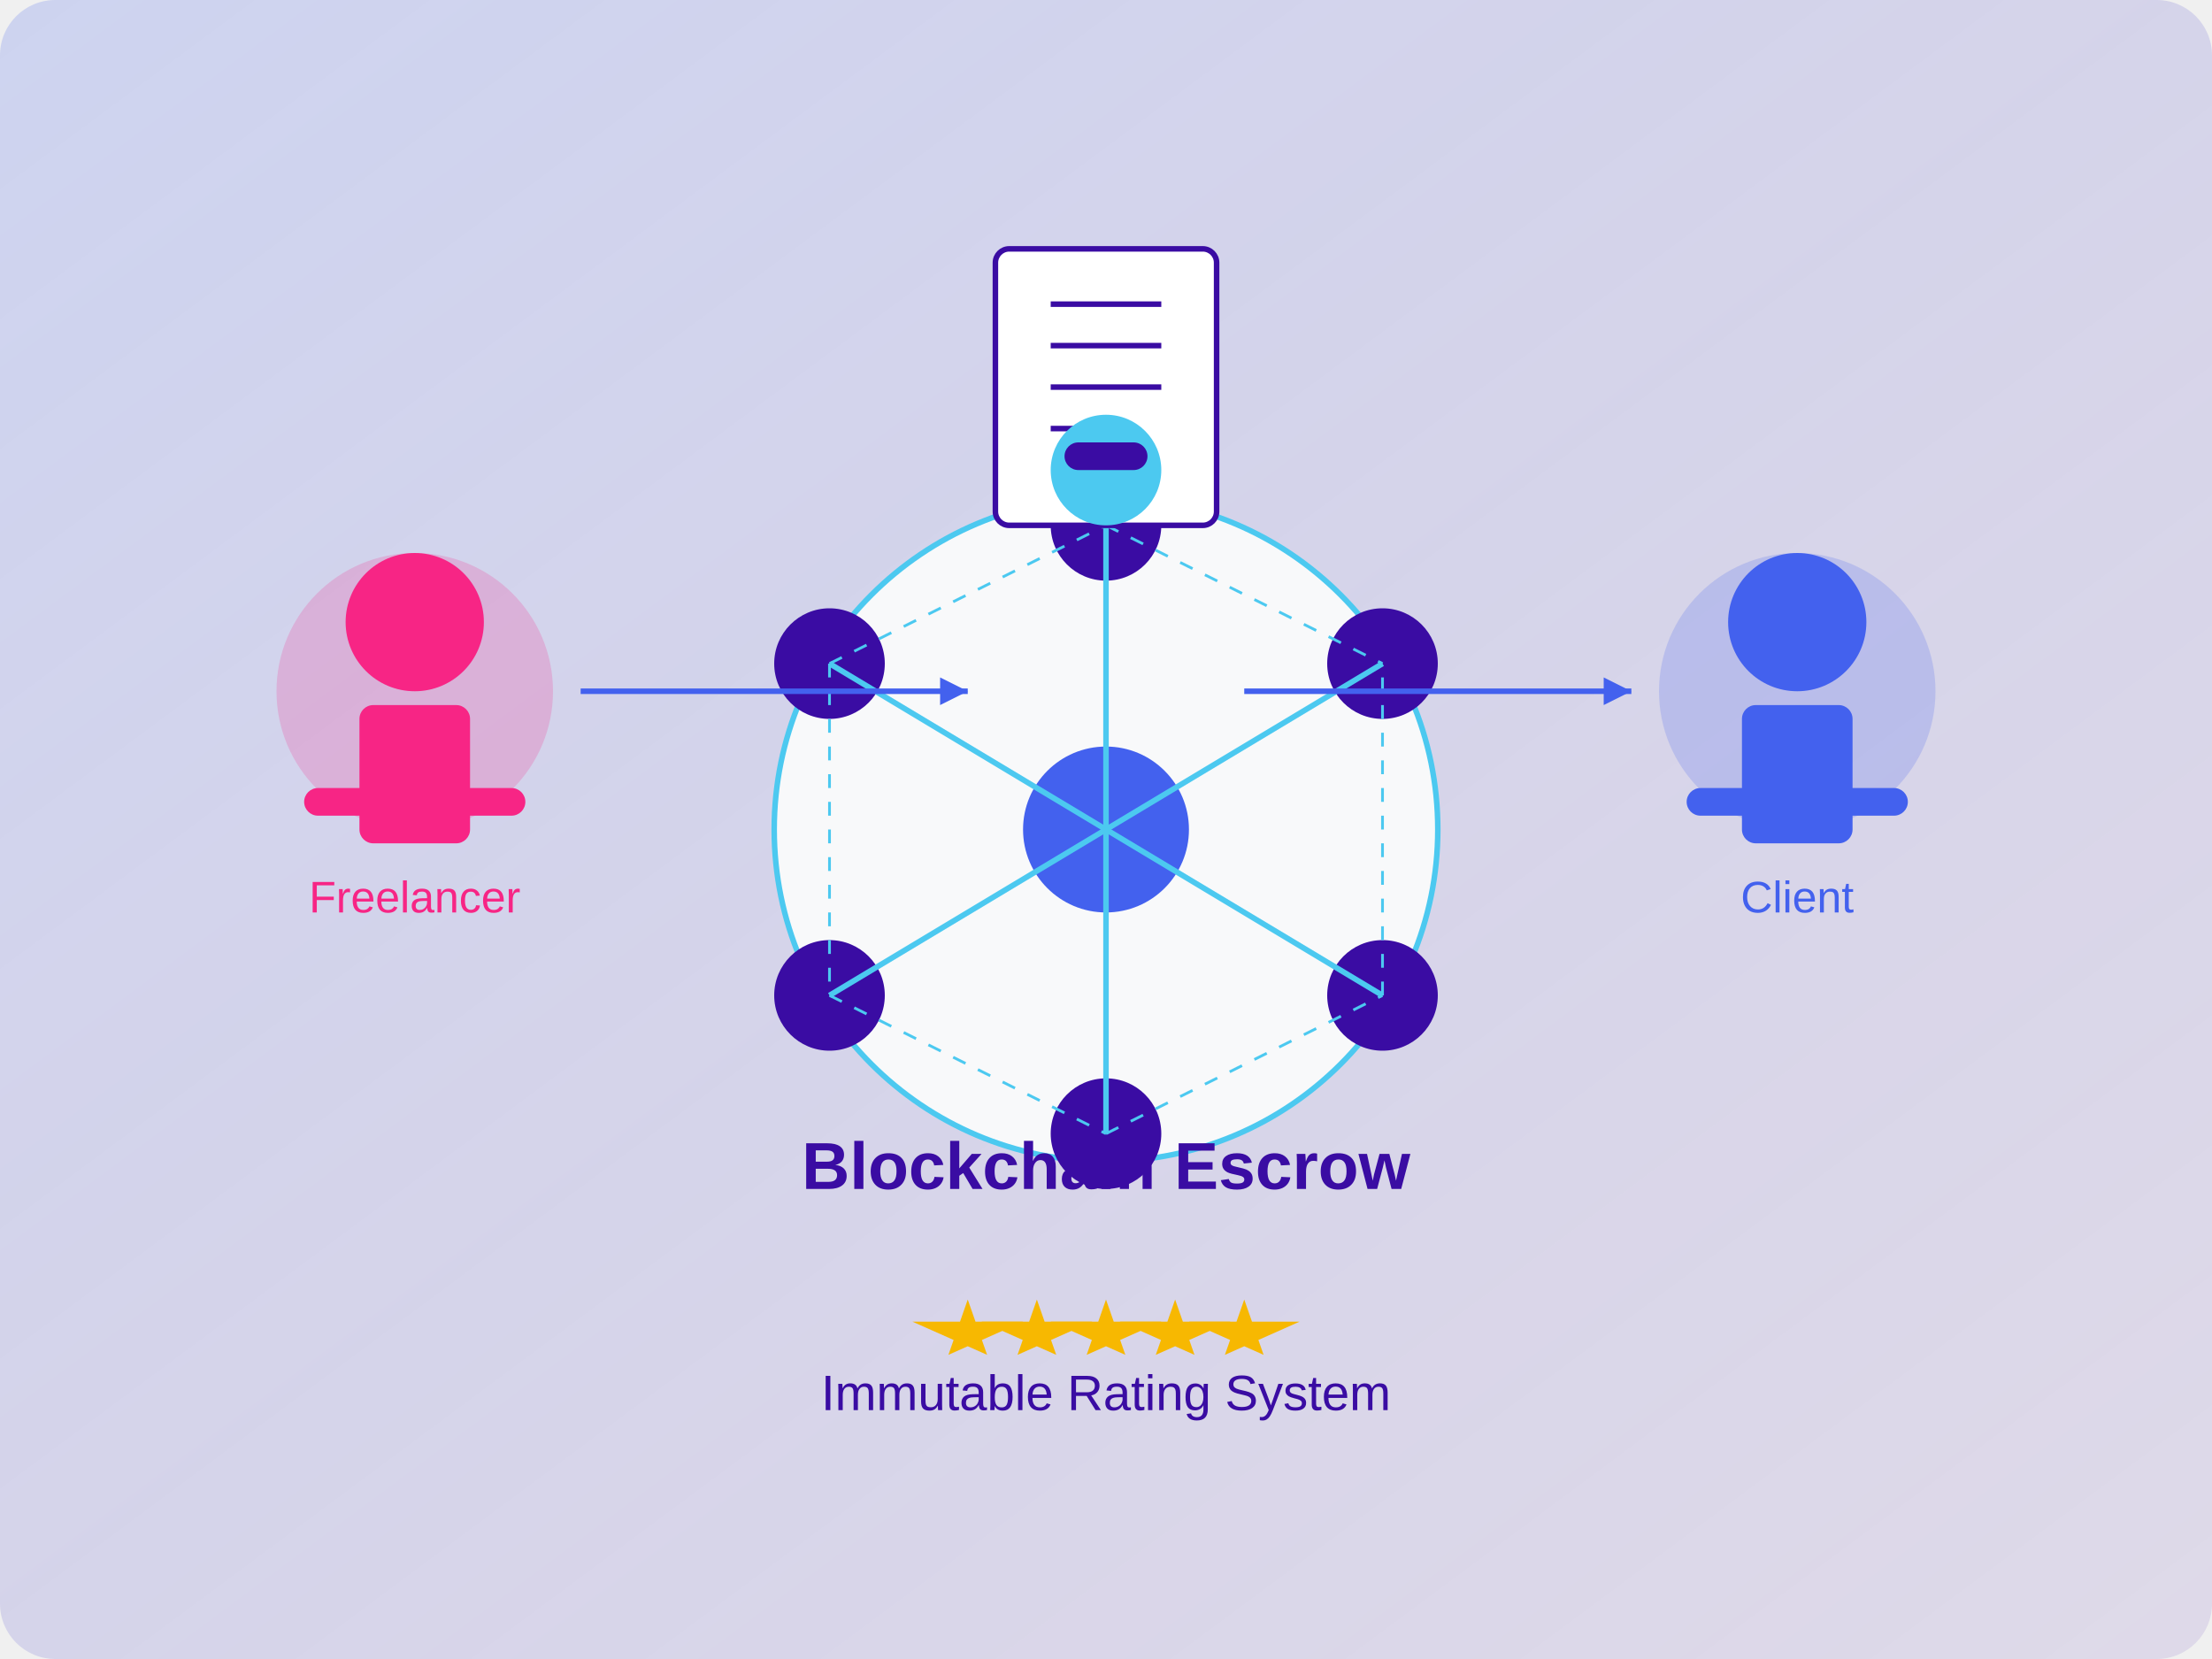
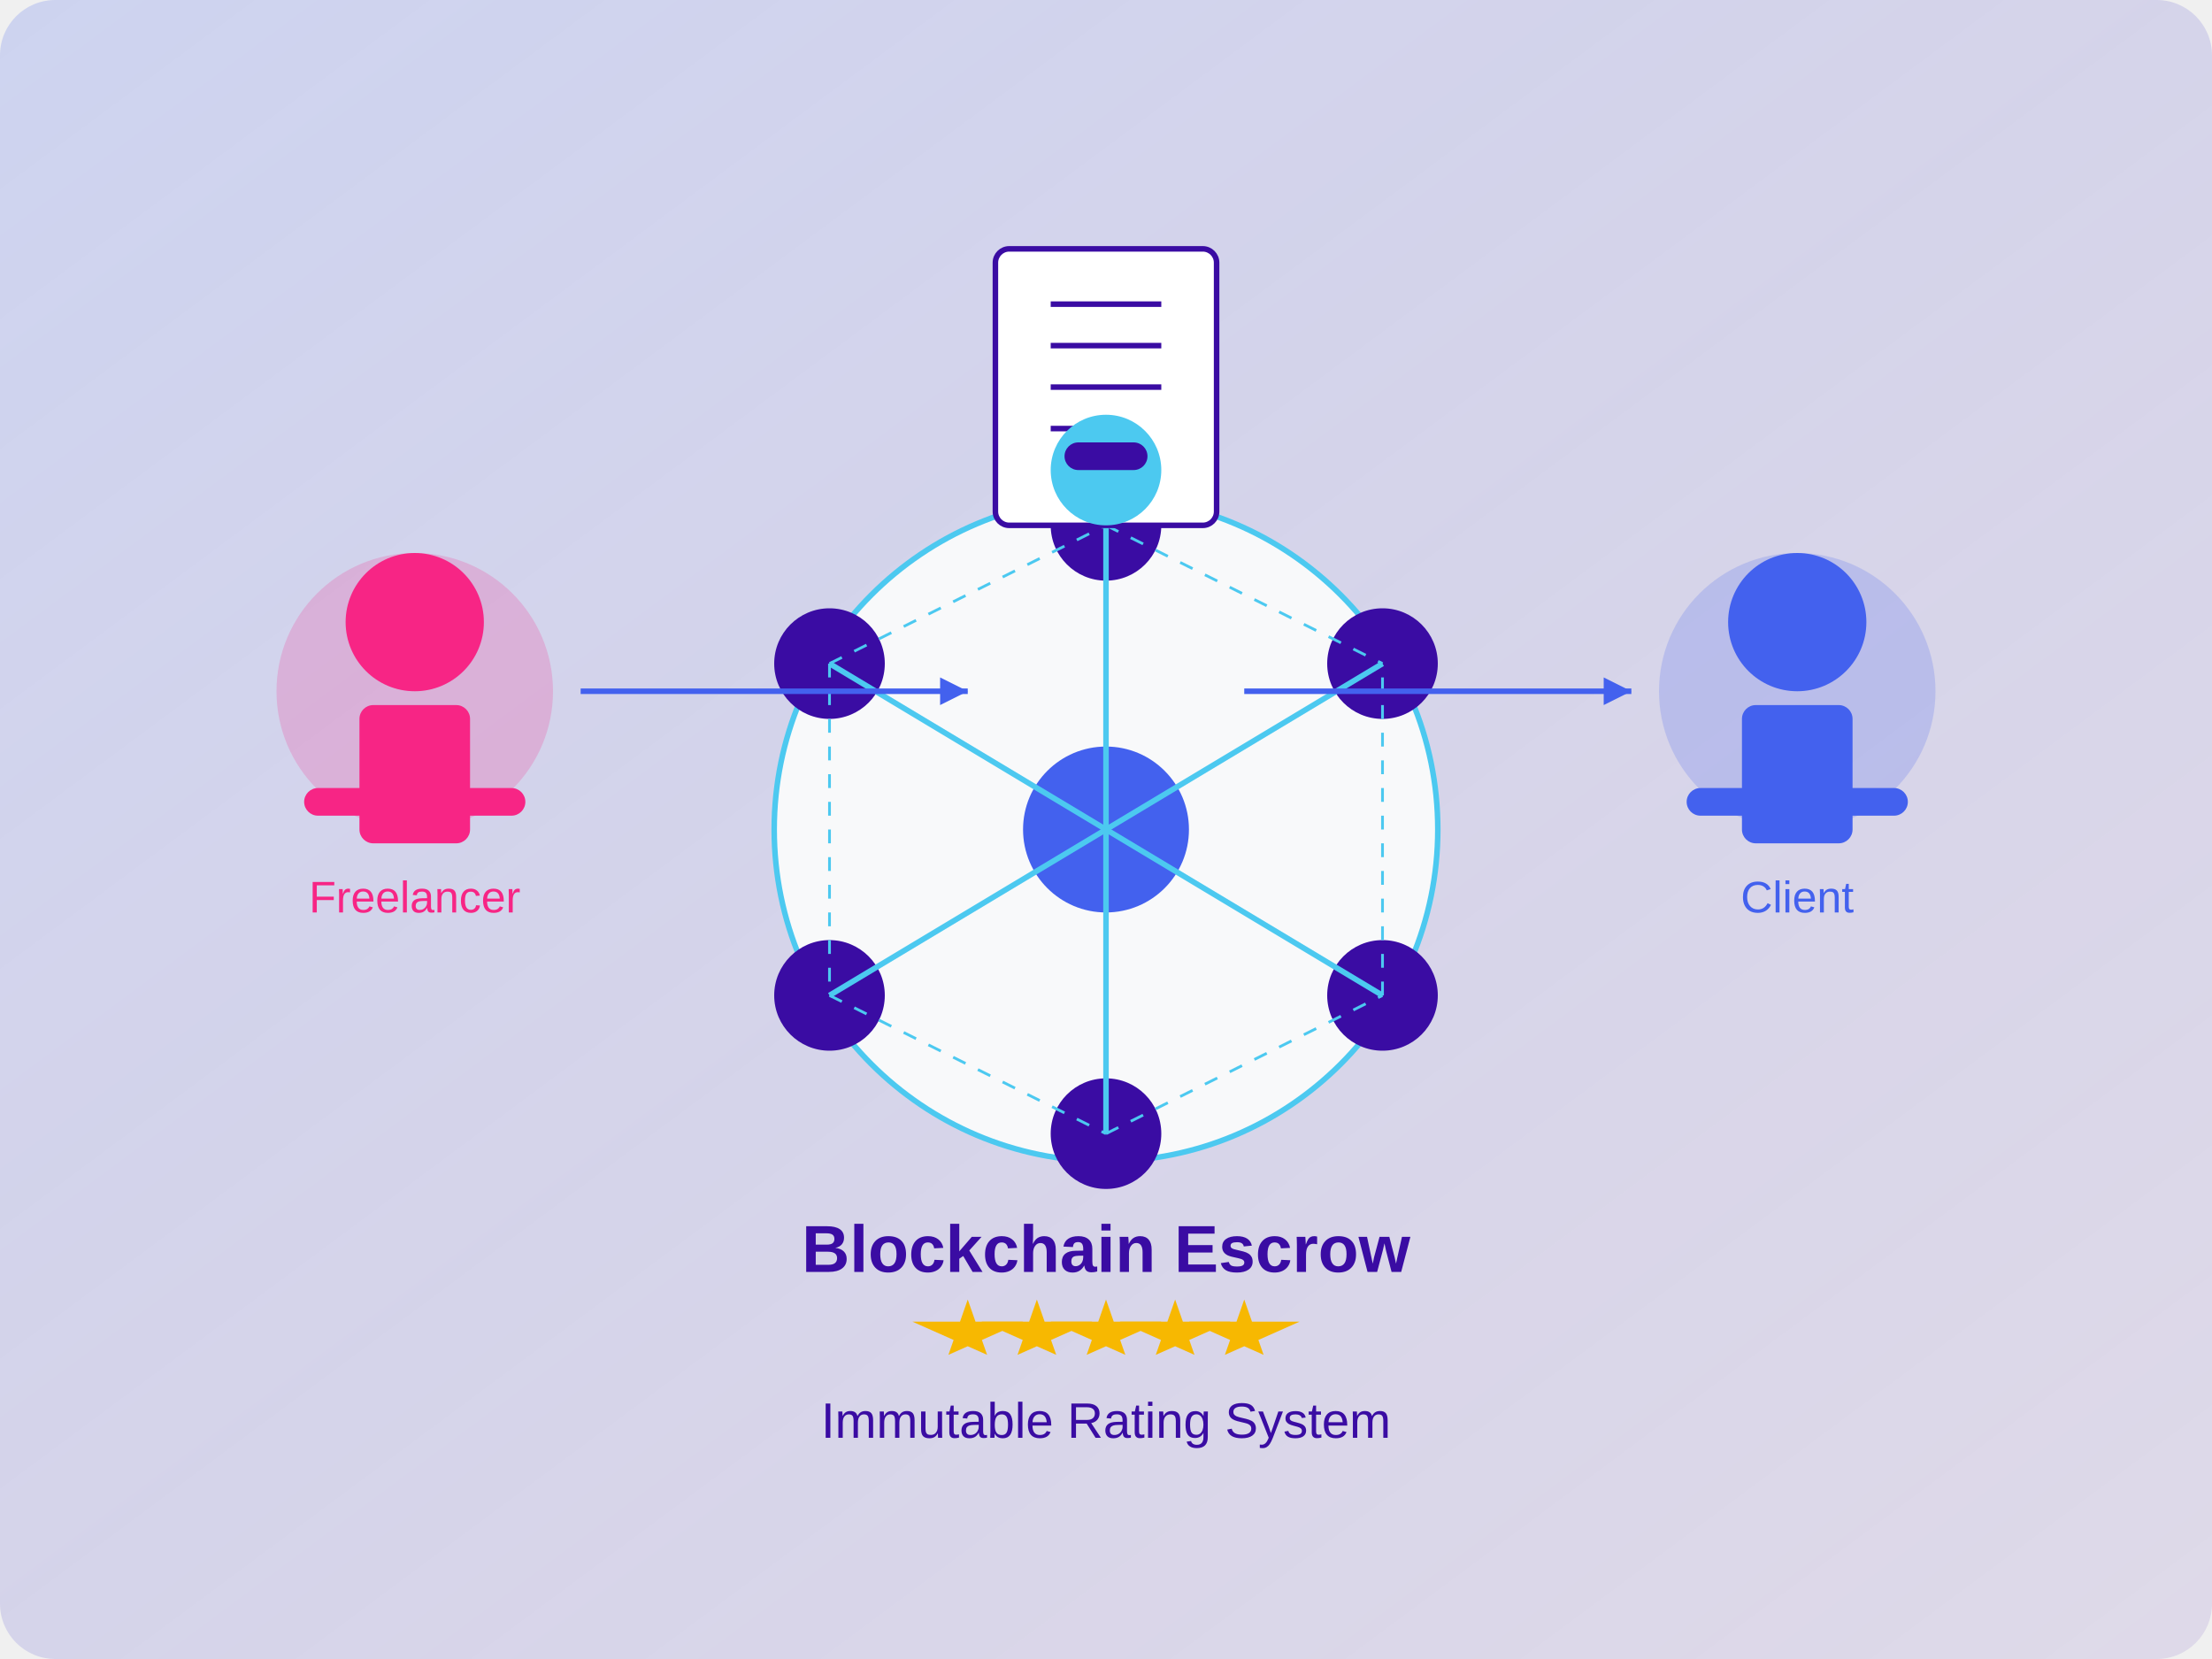
<svg xmlns="http://www.w3.org/2000/svg" viewBox="0 0 800 600">
  <defs>
    <linearGradient id="bgGradient" x1="0%" y1="0%" x2="100%" y2="100%">
      <stop offset="0%" style="stop-color:#4361ee;stop-opacity:0.2" />
      <stop offset="100%" style="stop-color:#3a0ca3;stop-opacity:0.1" />
    </linearGradient>
  </defs>
  <rect width="800" height="600" fill="url(#bgGradient)" rx="20" />
  <g transform="translate(400, 300)">
    <circle cx="0" cy="0" r="120" fill="#f8f9fa" stroke="#4cc9f0" stroke-width="2" />
    <circle cx="0" cy="0" r="30" fill="#4361ee" />
    <g>
      <circle cx="100" cy="60" r="20" fill="#3a0ca3" />
      <circle cx="-100" cy="-60" r="20" fill="#3a0ca3" />
      <circle cx="0" cy="-110" r="20" fill="#3a0ca3" />
      <circle cx="100" cy="-60" r="20" fill="#3a0ca3" />
      <circle cx="0" cy="110" r="20" fill="#3a0ca3" />
      <circle cx="-100" cy="60" r="20" fill="#3a0ca3" />
      <line x1="0" y1="0" x2="100" y2="60" stroke="#4cc9f0" stroke-width="2" />
      <line x1="0" y1="0" x2="-100" y2="-60" stroke="#4cc9f0" stroke-width="2" />
      <line x1="0" y1="0" x2="0" y2="-110" stroke="#4cc9f0" stroke-width="2" />
      <line x1="0" y1="0" x2="100" y2="-60" stroke="#4cc9f0" stroke-width="2" />
      <line x1="0" y1="0" x2="0" y2="110" stroke="#4cc9f0" stroke-width="2" />
      <line x1="0" y1="0" x2="-100" y2="60" stroke="#4cc9f0" stroke-width="2" />
      <line x1="100" y1="60" x2="100" y2="-60" stroke="#4cc9f0" stroke-width="1" stroke-dasharray="5,5" />
      <line x1="-100" y1="-60" x2="0" y2="-110" stroke="#4cc9f0" stroke-width="1" stroke-dasharray="5,5" />
      <line x1="0" y1="-110" x2="100" y2="-60" stroke="#4cc9f0" stroke-width="1" stroke-dasharray="5,5" />
      <line x1="0" y1="110" x2="100" y2="60" stroke="#4cc9f0" stroke-width="1" stroke-dasharray="5,5" />
      <line x1="-100" y1="60" x2="0" y2="110" stroke="#4cc9f0" stroke-width="1" stroke-dasharray="5,5" />
      <line x1="-100" y1="-60" x2="-100" y2="60" stroke="#4cc9f0" stroke-width="1" stroke-dasharray="5,5" />
    </g>
  </g>
  <g transform="translate(150, 250)">
    <circle cx="0" cy="0" r="50" fill="#f72585" opacity="0.2" />
    <circle cx="0" cy="-25" r="25" fill="#f72585" />
    <rect x="-20" y="5" width="40" height="50" rx="5" fill="#f72585" />
    <rect x="-40" y="35" width="80" height="10" rx="5" fill="#f72585" />
    <text x="0" y="80" font-family="Arial" font-size="16" fill="#f72585" text-anchor="middle">Freelancer</text>
  </g>
  <g transform="translate(650, 250)">
    <circle cx="0" cy="0" r="50" fill="#4361ee" opacity="0.2" />
    <circle cx="0" cy="-25" r="25" fill="#4361ee" />
    <rect x="-20" y="5" width="40" height="50" rx="5" fill="#4361ee" />
    <rect x="-40" y="35" width="80" height="10" rx="5" fill="#4361ee" />
    <text x="0" y="80" font-family="Arial" font-size="16" fill="#4361ee" text-anchor="middle">Client</text>
  </g>
  <g transform="translate(400, 150)">
    <rect x="-40" y="-60" width="80" height="100" fill="white" stroke="#3a0ca3" stroke-width="2" rx="5" />
    <line x1="-20" y1="-40" x2="20" y2="-40" stroke="#3a0ca3" stroke-width="2" />
    <line x1="-20" y1="-25" x2="20" y2="-25" stroke="#3a0ca3" stroke-width="2" />
    <line x1="-20" y1="-10" x2="20" y2="-10" stroke="#3a0ca3" stroke-width="2" />
    <line x1="-20" y1="5" x2="0" y2="5" stroke="#3a0ca3" stroke-width="2" />
    <circle cx="0" cy="20" r="20" fill="#4cc9f0" />
    <rect x="-10" y="10" width="20" height="20" fill="#4cc9f0" />
    <rect x="-15" y="10" width="30" height="10" rx="5" fill="#3a0ca3" />
  </g>
  <g>
    <path d="M210 250 L350 250" stroke="#4361ee" stroke-width="2" fill="none" />
    <polygon points="350,250 340,245 340,255" fill="#4361ee" />
    <path d="M450 250 L590 250" stroke="#4361ee" stroke-width="2" fill="none" />
    <polygon points="590,250 580,245 580,255" fill="#4361ee" />
  </g>
-   <text x="400" y="430" font-family="Arial" font-weight="bold" font-size="24" fill="#3a0ca3" text-anchor="middle">Blockchain Escrow</text>
+   <text x="400" y="460" font-family="Arial" font-weight="bold" font-size="24" fill="#3a0ca3" text-anchor="middle">Blockchain Escrow</text>
  <g transform="translate(400, 470)">
    <polygon points="0,0 7,20 -20,8 20,8 -7,20" fill="#f7b801" transform="translate(-50, 0)" />
    <polygon points="0,0 7,20 -20,8 20,8 -7,20" fill="#f7b801" transform="translate(-25, 0)" />
    <polygon points="0,0 7,20 -20,8 20,8 -7,20" fill="#f7b801" transform="translate(0, 0)" />
    <polygon points="0,0 7,20 -20,8 20,8 -7,20" fill="#f7b801" transform="translate(25, 0)" />
    <polygon points="0,0 7,20 -20,8 20,8 -7,20" fill="#f7b801" transform="translate(50, 0)" />
  </g>
-   <text x="400" y="510" font-family="Arial" font-size="18" fill="#3a0ca3" text-anchor="middle">Immutable Rating System</text>
+   <text x="400" y="520" font-family="Arial" font-size="18" fill="#3a0ca3" text-anchor="middle">Immutable Rating System</text>
</svg>
